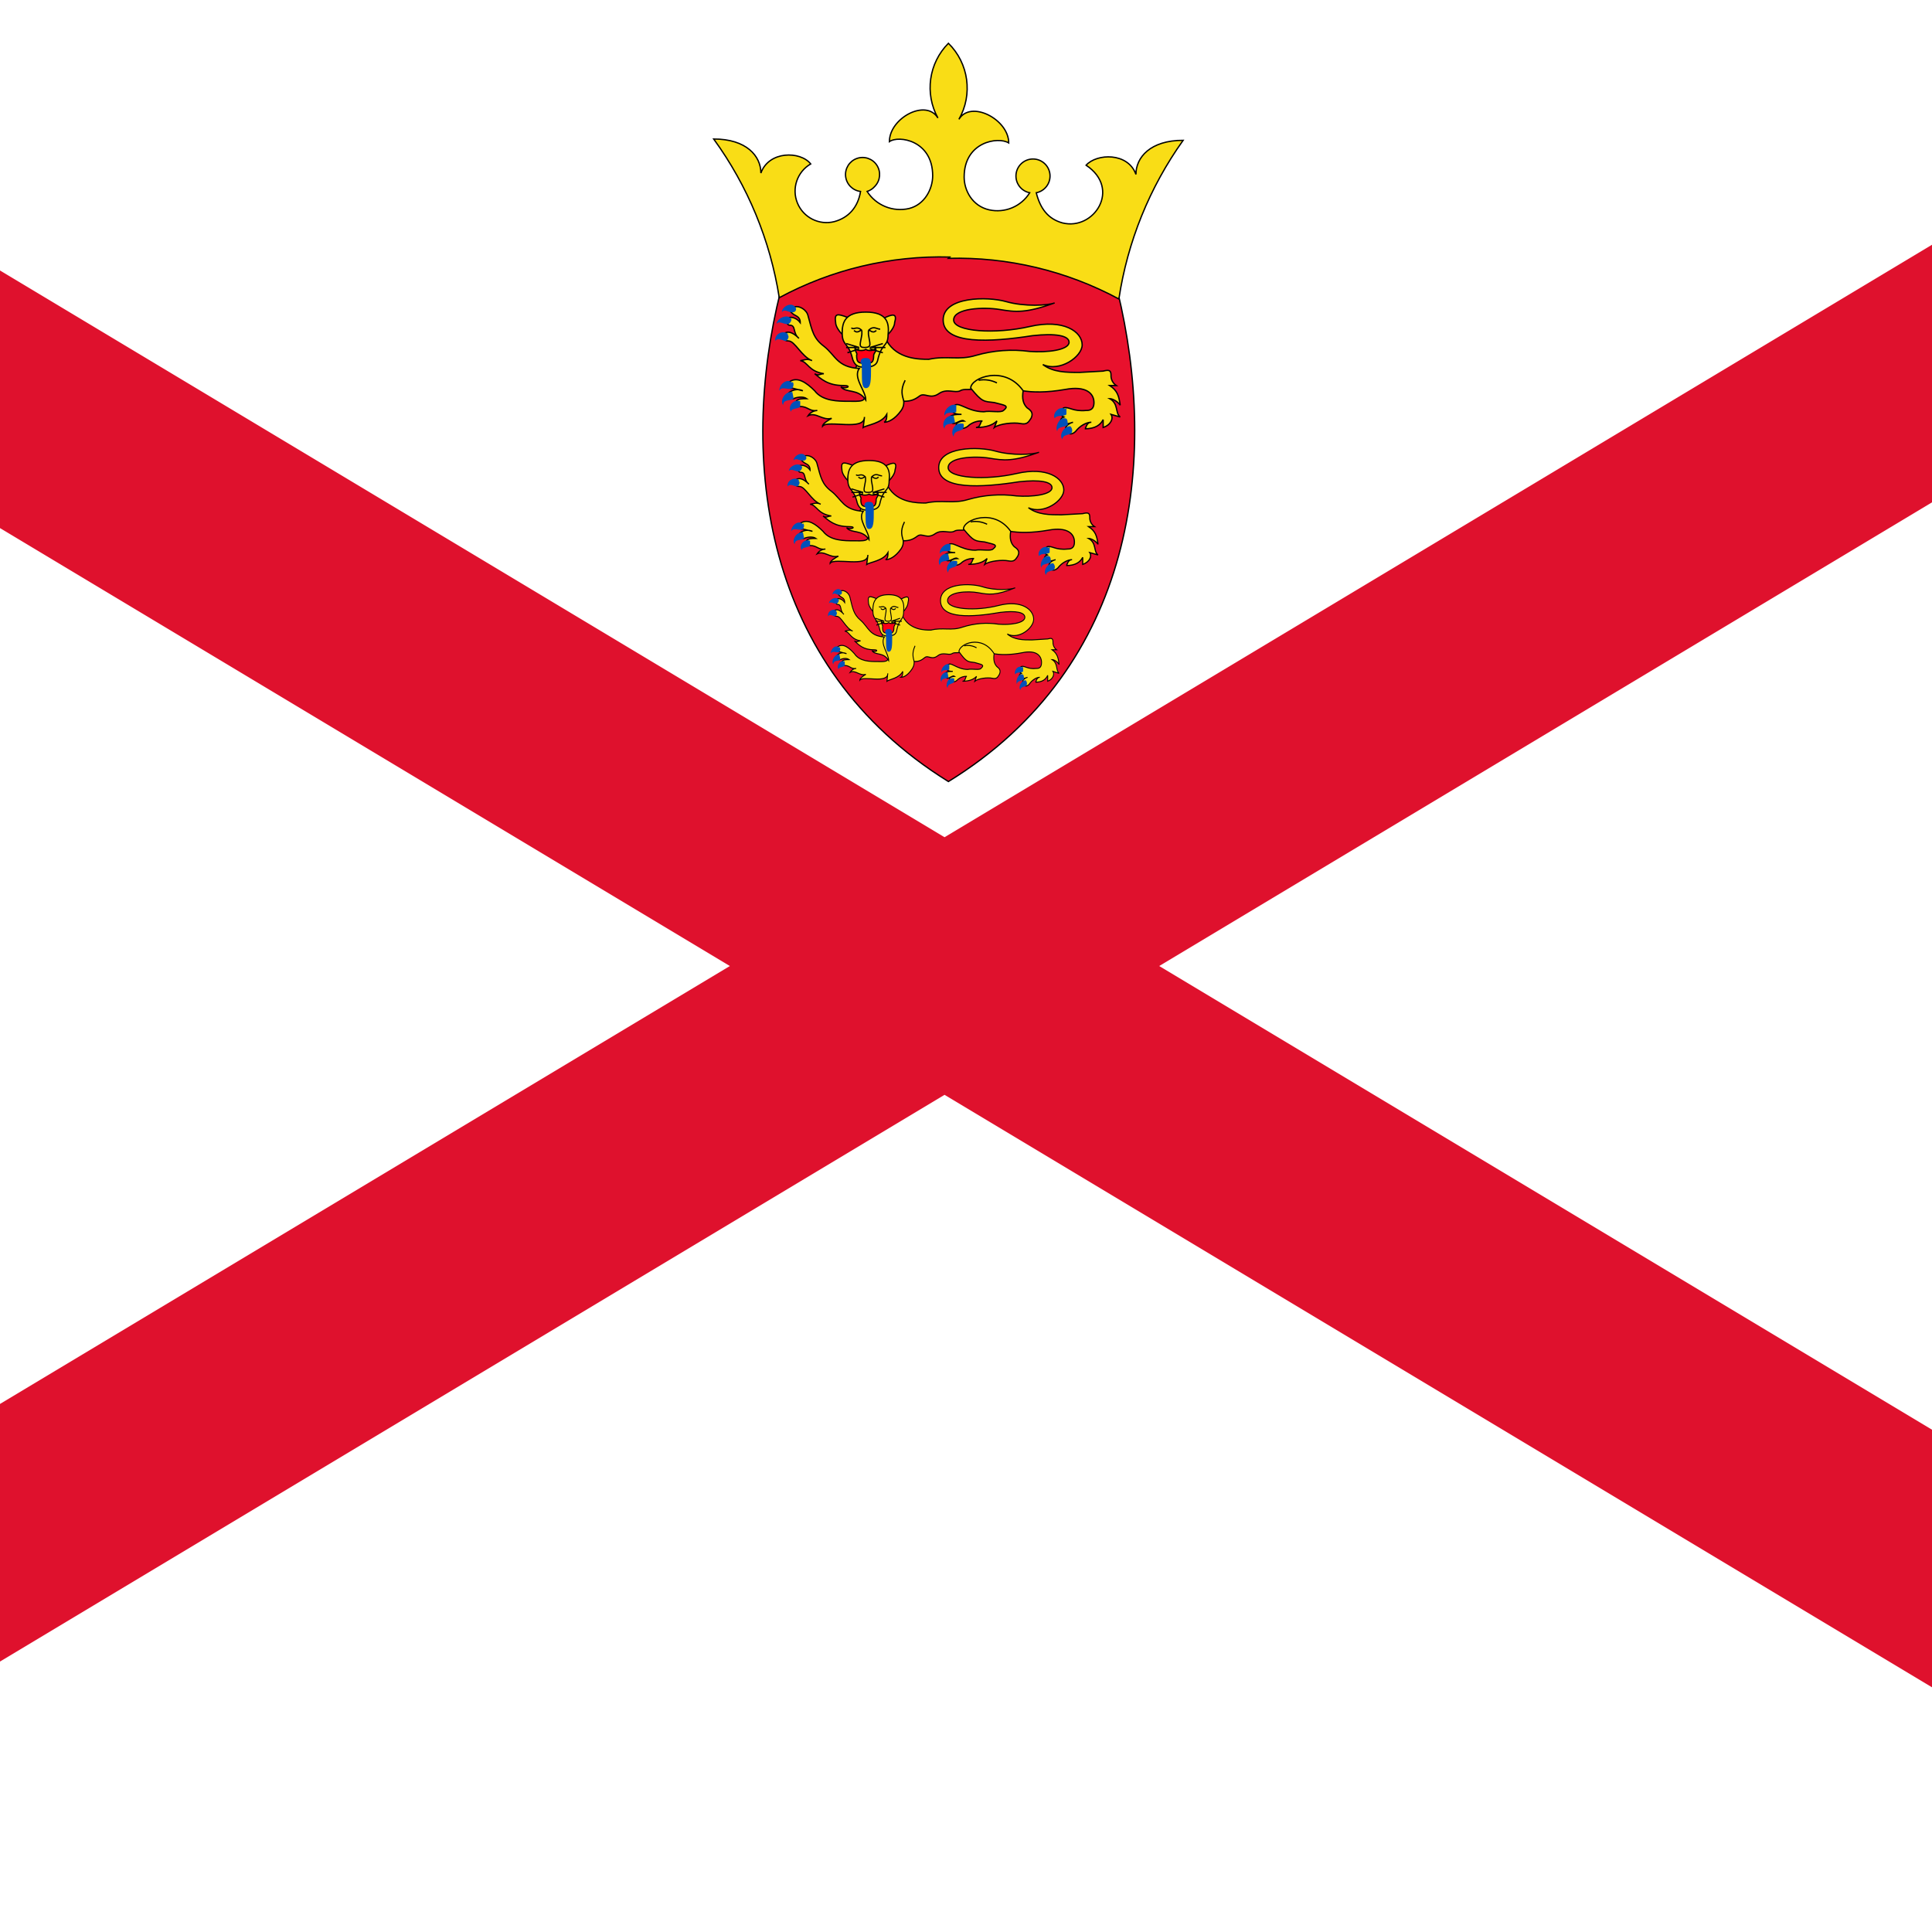
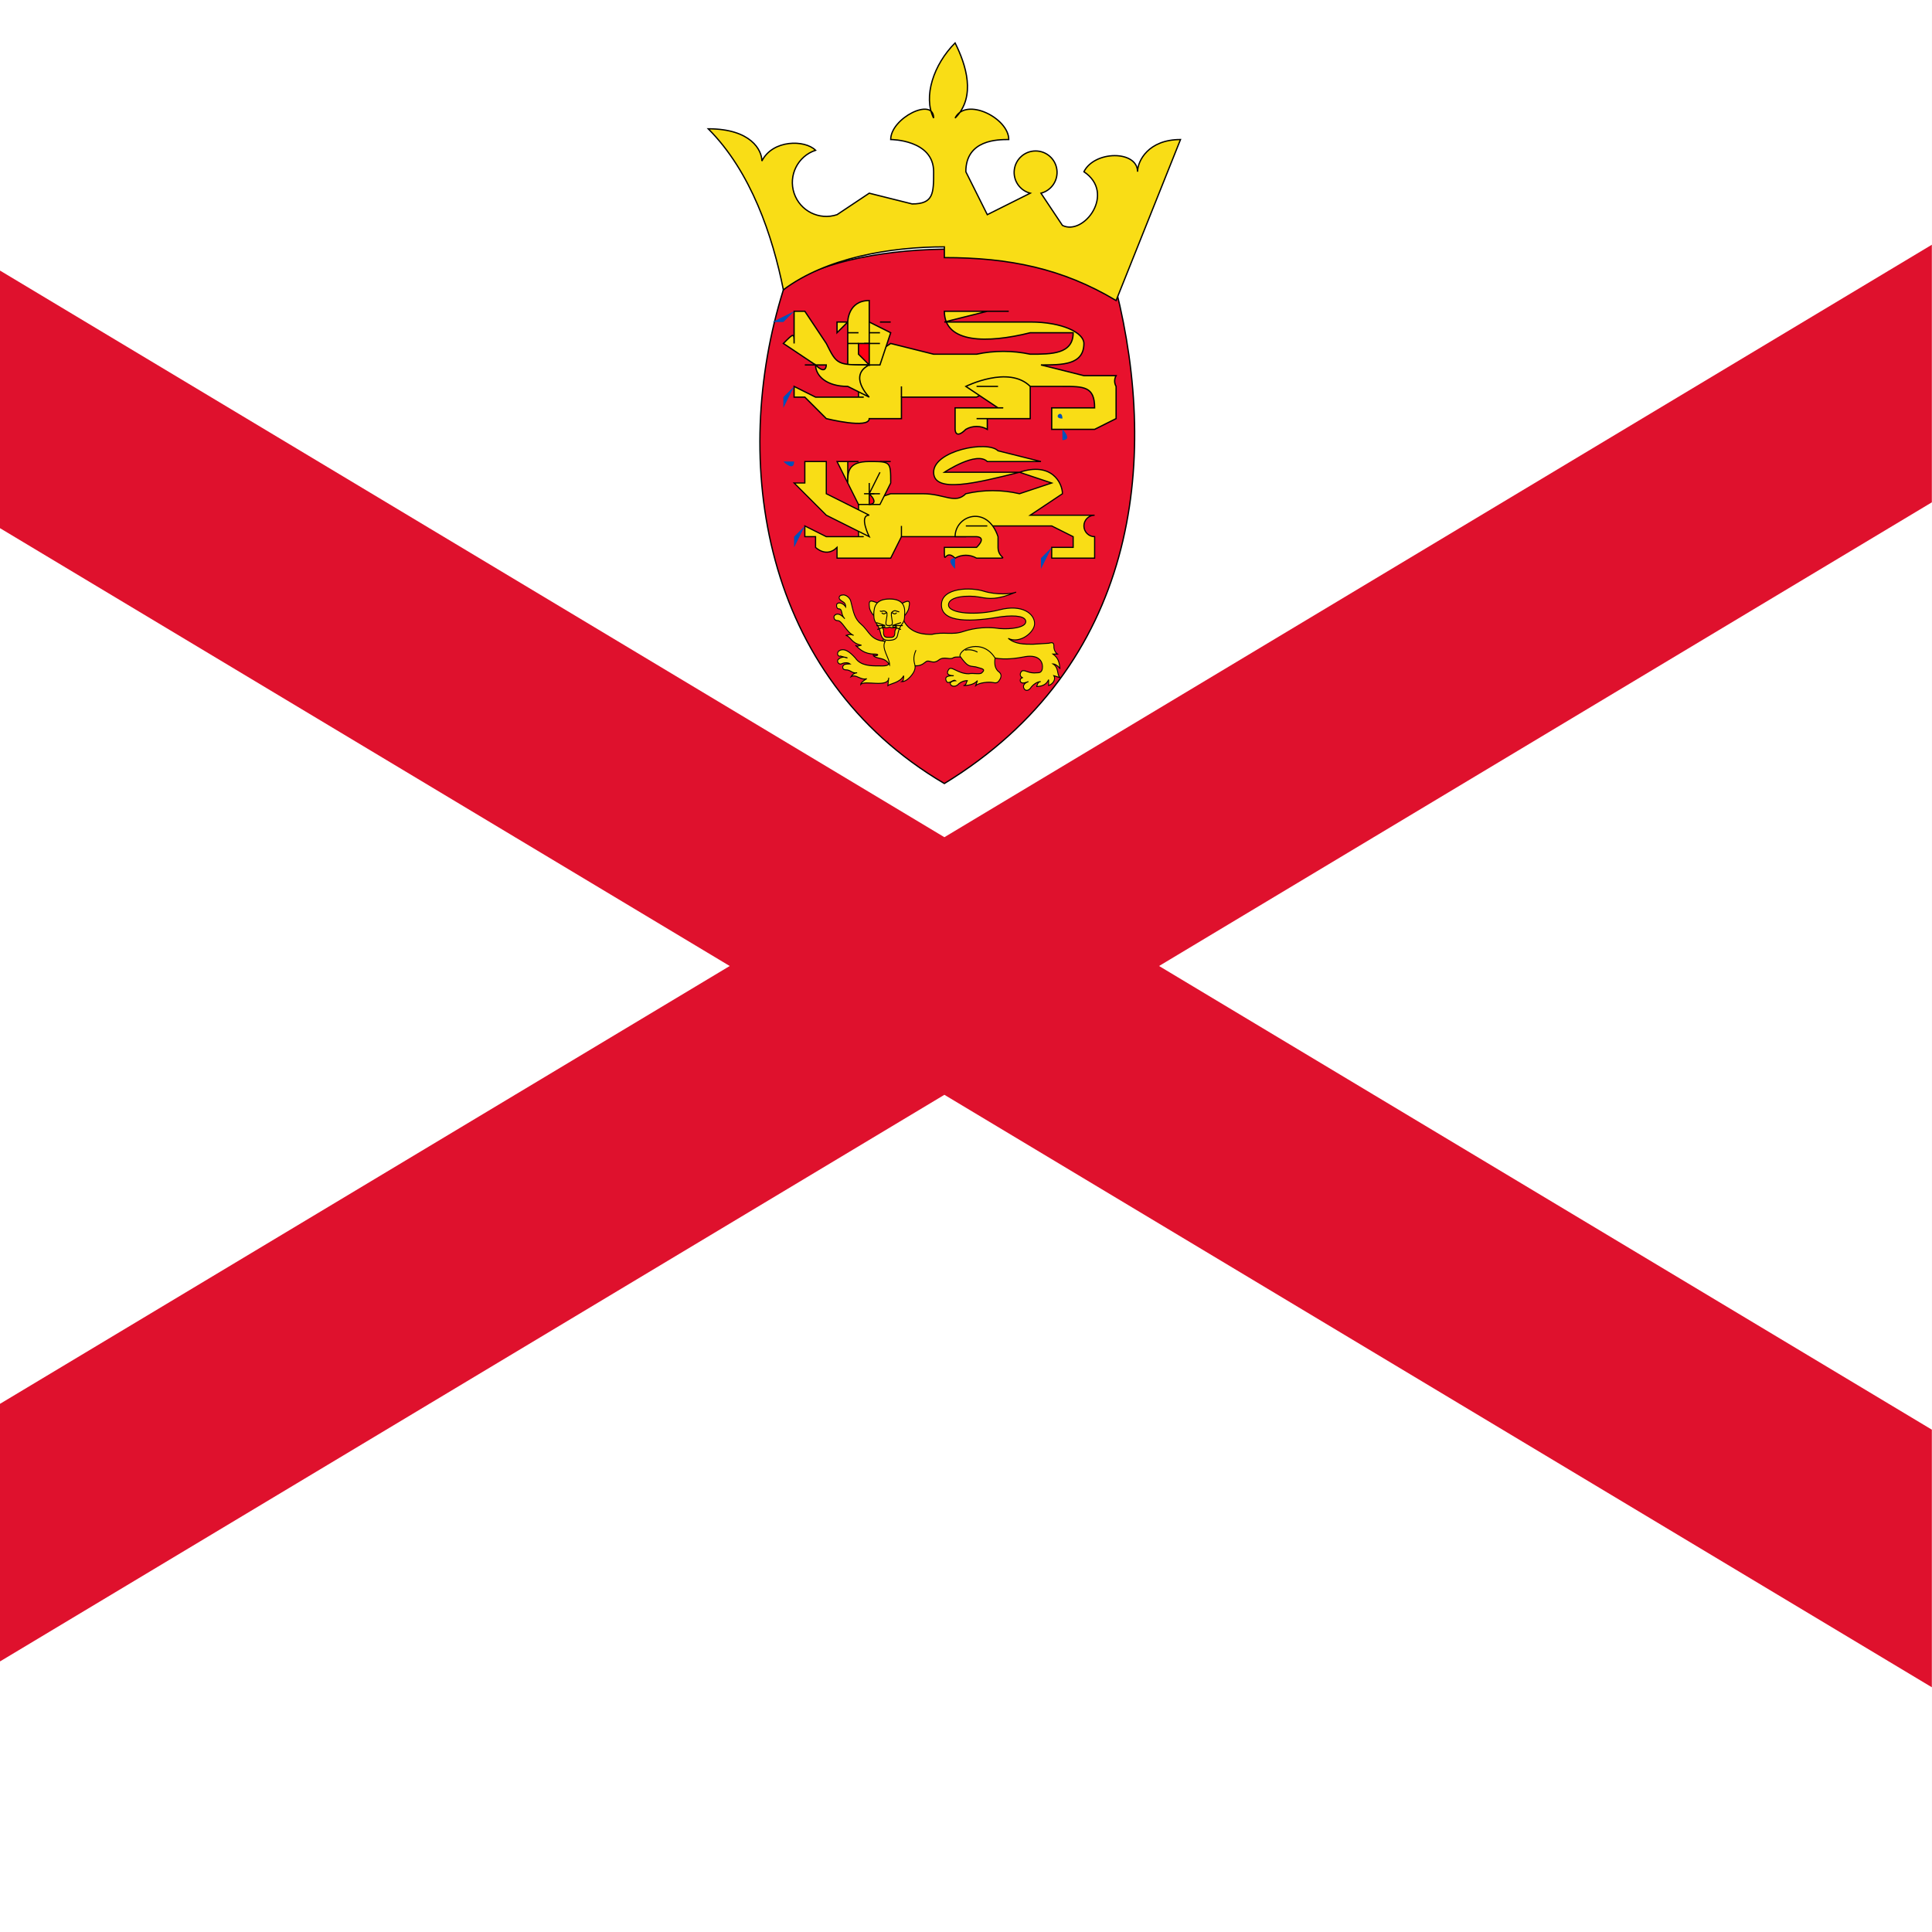
- <svg xmlns="http://www.w3.org/2000/svg" xmlns:xlink="http://www.w3.org/1999/xlink" id="flag-icon-css-je" viewBox="0 0 30 30">
+ <svg xmlns="http://www.w3.org/2000/svg" id="flag-icon-css-je" viewBox="0 0 512 512">
  <defs>
    <clipPath id="je-a">
      <path fill-opacity=".7" d="M6.2 0h18v18h-18z" />
    </clipPath>
  </defs>
-   <g clip-path="url(#je-a)" transform="translate(-10.33354 0) scale(1.6667)">
+   <g clip-path="url(#je-a)" transform="matrix(28.44445 0 0 28.44445 -176.4 0)">
    <path fill="#fff" d="M0 0h30v18H0z" />
    <path fill="#df112d" fill-rule="evenodd" d="M0 0v1.2L13 9 0 16.8V18h2l13-7.8L28 18h2v-1.2L17 9l13-7.8V0h-2L15 7.8 2 0H0z" />
-     <g transform="translate(.4) scale(.12217)">
-       <path fill="#e8112d" stroke="#000" stroke-width=".1" d="M132.7 22.2c3.1 12.8 1.4 28.6-12.9 37.4-14.2-8.8-16-24.6-12.8-37.4 3.4-3 18.6-4.9 25.7 0z" />
-       <path fill="#f9dd16" stroke="#000" stroke-width=".1" d="M119.8 19.7a26 26 0 0113 3.1 28 28 0 014.9-12.1c-2.5 0-3.6 1.3-3.6 2.6-.6-1.7-3-1.6-3.8-.7 2.7 1.8.6 5-1.8 4.4-1.1-.3-1.7-1.1-2-2.3a1.3 1.3 0 10-.5 0 2.9 2.9 0 01-3.1 1.3c-1.3-.3-1.9-1.5-1.9-2.5 0-2.7 2.6-3.1 3.4-2.6 0-1.8-2.9-3.3-3.8-1.8a4.8 4.8 0 00-.8-5.8A4.8 4.8 0 00119 9c-.9-1.5-3.7 0-3.7 1.8.7-.5 3.3-.1 3.3 2.6 0 1-.6 2.2-1.8 2.5a3 3 0 01-3.2-1.3 1.3 1.3 0 00.6-.4 1.3 1.3 0 10-1.1.4c-.2 1.2-.9 2-2 2.3a2.4 2.4 0 01-1.8-4.4c-.8-1-3.2-1-3.8.7 0-1.3-1.1-2.6-3.6-2.6a28 28 0 015 12.1 26 26 0 0113-3.1z" />
-       <g id="b" stroke="#000">
+     <g stroke="#000">
+       <path fill="#e8112d" stroke-width=".012" d="M16.6 2.7c.4 1.6.2 3.5-1.6 4.6-1.7-1-2-3-1.5-4.6.4-.4 2.2-.6 3.1 0z" />
+       <path fill="#f9dd16" stroke-width=".012" d="M15 2.4c.6 0 1.1.1 1.6.4l.6-1.5c-.3 0-.4.2-.4.3 0-.2-.4-.2-.5 0 .3.2 0 .6-.2.5l-.2-.3a.2.2 0 10-.1 0l-.4.2-.2-.4c0-.3.3-.3.4-.3 0-.2-.4-.4-.5-.2.2-.2.1-.5 0-.7-.2.2-.3.5-.2.7 0-.2-.4 0-.4.2 0 0 .4 0 .4.3 0 .2 0 .3-.2.3l-.4-.1s0 0 0 0a.2.2 0 100 0L14 2a.3.3 0 01-.2-.6c-.1-.1-.4-.1-.5.1 0-.1-.1-.3-.5-.3.4.4.6 1 .7 1.5.4-.3 1-.4 1.5-.4h0z" />
+       <g fill="#f9dd16" stroke-width=".1">
+         <path d="M16.4 4s0 0 0 0 0 0 0 0h0l.2-.1h0v-.2s0 0 0 0v-.1h0a.1.1 0 010-.1H16.3l-.4-.1c.2 0 .4 0 .4-.2 0-.1-.2-.2-.5-.2H15l.4-.1H15.6 15c0 .3.4.3.8.2h.4c0 .2-.2.2-.4.2a1.2 1.2 0 00-.5 0h-.4l-.4-.1-.3.2v.3c.1 0 0 0 0 0h-.4l-.2-.1s0 0 0 0h0a.1.1 0 000 0v.1h.1s0 0 0 0h0l.1.1a.1.1 0 000 0l.1.1s0 0 0 0 .4.1.4 0h.2s0 0 0 0h.1v-.2h.7l.2-.1h.6c.2 0 .3 0 .3.2 0 0 0 0 0 0H16s0 0 0 0V4h.1V4s0 0 0 0h.2zM14 3H14v.1l.1-.1zM14.4 3h.1v0z" stroke-width=".012" />
+         <path d="M14.3 3l.2.1-.1.3h-.1-.2V3s0-.2.2-.2z" stroke-width=".012" />
+         <path d="M13.8 3.4h-.1.2s0 .1-.1 0c0 .1.1.2.3.2 0 0 0 0 0 0l.2.1s-.2-.2 0-.3c-.3 0-.3 0-.4-.2l-.2-.3s0 0 0 0h-.1V3s0 0 0 0 0 0 0 0v.2c0-.1 0-.1-.1 0 0 0 0 0 0 0l.3.2zm1.6.5h-.1.5v-.1-.2c-.2-.2-.6 0-.6 0l.3.2s.1 0 0 0h-.4s0 0 0 0V4s0 0 0 0 0 0 0 0 0 .1.1 0a.2.2 0 01.2 0z" stroke-width=".012" />
+       </g>
+       <path fill="none" stroke-width=".012" d="M15.5 3.6h-.2m-.7 0v.1m-.5-.6h.1s0 0 0 0m.2 0h-.1s0 0 0 0m0 0h0v.1c-.1 0 0 0 0 0V3" />
+       <path fill="#ff0016" stroke-width=".012" d="M14.3 3.4s0 0 0 0v-.2s0 0 0 0h-.1v.1s0 0 0 0z" />
+       <path stroke-width=".012" d="M14.2 3.2h-.1m.1 0h-.1m.1 0h-.1m.2 0h.1m-.1 0h.1m-.1 0h.1" />
+       <path fill="#0051ba" d="M13.6 2.9h-.1.1zm0 0l-.2.1h.1zm0 .2h-.2.1zm0 .5h-.1s.1 0 0 0zm0 0l-.1.2v-.1zm0 .1v.1zm1.5.2H15h.1zm0 0V4zm0-.1H15h.1zm1 .1v0zm0 0c0-.1-.1 0 0 0v-.1zm0 0v.2c.1 0 0-.1 0-.1zm-1.8-.6V3.4z" stroke="none" />
+       <g>
        <g fill="#f9dd16" stroke-width=".1">
-           <path d="M130.7 32.2c-.4 0-.4.5-.5.5.8 0 1.2-.3 1.4-.7v.6c.6-.2.8-.7.6-1l.7.2c-.4-.3-.1-1-.8-1.4.2 0 .6.2.8.5-.1-.7-.2-1.1-.8-1.5h.5a.9.9 0 01-.4-.8c0-.4-.2-.4-.6-.3l-1.8.1c-1 0-2 0-2.8-.6 1.3.6 3-.6 3-1.5 0-1-1.4-2-4-1.4-2.6.6-5.8.4-5.8-.5s2.3-1 3.5-.8c1.2.2 2 .3 4.2-.5-.5.2-2.3.3-3.7-.1s-4.8-.4-4.8 1.4c0 1.9 3.6 1.7 6.8 1.2 1.8-.2 2.8 0 2.8.5 0 .6-1.7.8-3 .7a10 10 0 00-4.1.3c-1.3.4-2.2 0-3.6.3-.7 0-2.4 0-3.2-1.4-.5.4-2 1.1-2.3 1.9-.3.6 0 1.3.4 2 .6.8-.3.7-1 .7-.8 0-2 0-2.6-.8-.6-.6-1.3-1.1-1.9-.7-.3.3 0 .6.2.5l.8.2a1 1 0 00-1 .1c-.3.2 0 .6.3.5.2-.1.7-.2 1 0-.3 0-.7 0-.8.2s0 .4.3.4c.6 0 .7.4 1.3.3a.9.9 0 00-.7.4c.6-.3 1.1.4 1.8.2-.2.1-.7.4-.7.6.4-.5 3.2.4 3.2-.7l-.1.8c.3-.2 1.4-.3 1.8-1 0 .2 0 .5-.2.6.3 0 .8-.2 1.3-.9.2-.3.2-.5.2-.7.5 0 .8-.1 1.2-.4.4-.3.8.3 1.5-.2.6-.4 1.2 0 1.6-.2.3-.2.8 0 1.2-.2s1 .1 1.6-.4c1 .4 2.3 1 5.2.5 1.6-.3 2.2.3 2.2 1 0 .6-.4.6-.6.6-1 .1-1.3-.3-1.7-.2-.2.1-.4.5 0 .7-.3.1-.3.4-.1.5s.5 0 .8-.1c-.4.1-.7.4-.5.7.1.2.4.3.7 0 .3-.4.8-.7 1.2-.7zm-18.6-8c-.8-.3-1-.3-.9.4 0 .3.3.7.5.9 0-.3.1-1 .4-1.2z" />
-           <path d="M114.8 24.3c.8-.4 1.1-.4.9.3 0 .3-.3.7-.5.9 0-.3 0-1-.4-1.2z" />
-           <path d="M113.5 23.8c1.6 0 1.8.8 1.7 1.7 0 1-.5.6-.8 2-.1.4-.5.5-1 .5-.3 0-.7 0-.9-.6-.3-1.3-.8-1-.8-2 0-.8.2-1.6 1.8-1.6z" />
-           <path d="M109.4 27.5c-.4-.2-.7 0-.9 0 .6.1.6.8 1.8 1-.3 0-.4.2-.7 0 .5.4 1 .9 2.2.9.7 0 .2.3-.2.1.4.5 1.3.1 1.9 1 0-.7-1-1.7-.5-2.4-1.7-.1-1.8-1-2.7-1.7-.8-.6-.9-1.2-1.2-2.3-.1-.5-.7-.8-1-.7-.3 0-.5.3-.2.5.2.2.6.2.6.7-.3-.4-.8-.5-1-.3-.1.2 0 .5.2.5.5 0 .2.6.7 1-.5-.5-.9-.6-1.2-.3-.1.2 0 .5.4.5.5 0 1 1.2 1.8 1.5zm13 4.6c-.2 0-.1.5-.5.5.8 0 1.3-.2 1.6-.5l-.2.5c.4-.3 1.5-.4 2-.3s.6-.1.8-.4c.2-.4 0-.6-.3-.8-.3-.3-.4-.7-.3-1.3-1.4-2-4-1-4-.2.9 1.1 1 1 1.8 1.1.7.2 1.2.2.7.6-.2.2-1 0-1.5.1-1.3 0-2-.9-2.3-.4-.3.4 0 .6.6.6-.4 0-1 0-.9.4.2.7.8-.1 1.1.1-.2 0-.6.1-.6.3 0 .2.5.5 1 0a1.6 1.6 0 011-.3z" />
+           <path d="M16.2 5.2s0 0 0 0 0 0 0 0h.2V5s0 0 0 0 0 0 0 0h0a.1.1 0 010-.2H15.8l.3-.2c0-.1-.1-.3-.4-.2H15s.3-.2.4-.1h.5l-.4-.1c-.1-.1-.6 0-.6.2s.4.1.8 0l.3.1-.3.1a1.1 1.1 0 00-.5 0c-.1.1-.2 0-.4 0h-.3l-.3.1V5c.1 0 0 0 0 0h-.3l-.2-.1s0 0 0 0h0a.1.1 0 000 0V5h.1s0 0 0 0h0v.1a.1.1 0 000 0s.1.1.2 0v.1h.5s0 0 0 0 0 0 0 0l.1-.2h.6l.2-.1h.6l.2.1v.1H16s0 0 0 0v.1s0 0 0 0 0 0 0 0c0 .1 0 .1 0 0h.2zm-2-.9H14l.1.2v-.2zM14.4 4.3h.1v0z" stroke-width=".011" />
+           <path d="M14.3 4.3c.2 0 .2 0 .2.2l-.1.2h-.1-.1l-.1-.2c0-.1 0-.2.2-.2z" stroke-width=".011" />
+           <path d="M13.8 4.7s0 0 0 0l.1.1s0 0 0 0l.2.1s0 0 0 0l.2.1s-.1-.2 0-.2l-.4-.2v-.3h-.2s0 0 0 0 0 0 0 0 0 0 0 0v.2h-.1s0 0 0 0l.2.2zm1.5.5s0 0 0 0H15.5s0 0 0 0c.1 0 0 0 0-.1V5c-.1-.3-.4-.2-.4 0h.2s.1 0 0 .1H15h0c0 .2 0 0 .1.1 0 0 0 0 0 0s0 0 0 0a.2.2 0 01.2 0z" stroke-width=".011" />
        </g>
-         <path fill="none" stroke-width=".1" d="M123.5 29.2c-.4-.2-.9-.3-1.4-.2m-5.6 0c-.4.8-.2 1.2-.1 1.6m-4-5.6c.2.2.4-.2.8.2-.1-.1-.3.3-.6 0m2-.1c-.3 0-.5-.3-.9.1.1-.1.3.3.6 0m-.6 0v.3c.1.7.3 1-.3 1-.5 0-.3-.3-.2-1v-.3" />
-         <path fill="#ff0016" stroke-width=".1" d="M113.5 27.7c.4 0 .6 0 .6-.6 0-.2.3-.3.1-.7.2.4-.7.4-.7.2 0 .2-1 .2-.8-.2-.1.4.2.5.1.7 0 .6.2.6.7.6z" />
-         <path stroke-width=".1" d="M113 26.5l-1-.3m1 .3h-1m1 .1l-.9.3m1.7-.4l1-.3m-1 .3h1.2m-1.2.1l1 .3" />
-         <path fill="#0051ba" stroke-width="0" d="M108.1 23.4c-.3-.4-1 0-1 .4.2-.3.6.1.9 0 .1 0 .3-.2.1-.4zm-.3.9c-.3-.4-1.1 0-1.1.4.2-.3.6.1.9 0 .1 0 .3-.3.2-.4zm-.2 1.2c-.4-.4-1.1 0-1 .5.2-.3.6 0 .8 0 .2-.1.3-.4.1-.5zm.3 3.7c-.4-.4-1 .1-1 .6.2-.4.7 0 1-.2 0 0 .2-.3 0-.5zm0 .7c-.5-.1-1 .6-.7 1 0-.5.6-.3.8-.5l-.1-.5zm.6.7c-.5-.2-1 .4-.7.8 0-.3.6-.2.7-.4v-.5zm11.7 1.1c-.5-.1-1 .5-.7 1 0-.5.6-.3.8-.5l-.1-.5zm.6.6c-.5-.1-.9.6-.6 1 0-.5.6-.4.7-.6.1-.1.1-.4 0-.4zm-.4-1.4c-.4-.2-1 .4-.9.8.2-.4.7-.1.9-.3V31zm8.3 1c-.4-.1-.8.6-.6 1 0-.4.6-.3.8-.5 0-.2 0-.5-.2-.5zm0-.7c-.4-.3-1 .3-.8.7.2-.3.7-.1.9-.3v-.5zm.4 1.3c-.5 0-.9.7-.6 1 0-.4.6-.3.7-.5.1-.2 0-.4-.1-.5zm-15.6-5.2c.3 0 .4.1.4.7 0 1 0 1.6-.4 1.6-.3 0-.3-.5-.3-1.3 0-.4 0-.7-.1-.6 0-.3.1-.4.4-.4z" />
+         <path fill="none" stroke-width=".011" d="M15.4 4.9h-.2m-.6 0V5m-.4-.6s0 0 0 0 0 0 0 0m.2 0s0 0 0 0 0 0 0 0m0 0h0l-.1.2v-.1h0" />
+         <path fill="#ff0016" stroke-width=".011" d="M14.3 4.7s0 0 0 0 .1 0 0-.1c.1 0 0 0 0 0s-.1 0 0 0c-.1 0 0 0 0 0v.1z" />
+         <path stroke-width=".011" d="M14.2 4.6h0m0 0h0m0 0h0m.1 0h.1m0 0h0m0 0h0" />
+         <path fill="#0051ba" d="M13.7 4.2h-.1s0 .1 0 0h.1zm0 .1h-.2s.1.1.1 0zm0 .2h-.2.1zm0 .4h-.1s.1 0 0 0zm0 0l-.1.2V5zm0 .1v.1zm1.3.2zm.1 0s-.1 0 0 .1zm0-.1H15zm.9 0l-.1.2v-.1zm0 0h-.1zm0 .1v.1zm-1.7-.5v0z" stroke="none" />
      </g>
-       <use width="30" height="18" transform="matrix(.9 0 0 .9 11.6 13.7)" xlink:href="#b" />
-       <use width="30" height="18" transform="matrix(.67 0 0 .75 39.2 27.5)" xlink:href="#b" />
+       <g>
+         <g fill="#f9dd16" stroke-width=".1">
+           <path d="M130.7 32.2c-.4 0-.4.5-.5.5.8 0 1.2-.3 1.4-.7v.6c.6-.2.8-.7.6-1l.7.2c-.4-.3-.1-1-.8-1.4.2 0 .6.2.8.5-.1-.7-.2-1.1-.8-1.5h.5a.9.9 0 01-.4-.8c0-.4-.2-.4-.6-.3l-1.8.1c-1 0-2 0-2.8-.6 1.3.6 3-.6 3-1.5 0-1-1.4-2-4-1.4-2.6.6-5.8.4-5.8-.5s2.3-1 3.5-.8c1.2.2 2 .3 4.2-.5-.5.2-2.3.3-3.7-.1s-4.8-.4-4.8 1.4c0 1.9 3.6 1.7 6.8 1.2 1.8-.2 2.8 0 2.8.5 0 .6-1.7.8-3 .7a10 10 0 00-4.1.3c-1.3.4-2.2 0-3.6.3-.7 0-2.4 0-3.2-1.4-.5.4-2 1.1-2.3 1.9-.3.6 0 1.3.4 2 .6.8-.3.7-1 .7-.8 0-2 0-2.6-.8-.6-.6-1.3-1.1-1.9-.7-.3.3 0 .6.2.5l.8.2a1 1 0 00-1 .1c-.3.2 0 .6.3.5.2-.1.7-.2 1 0-.3 0-.7 0-.8.2s0 .4.3.4c.6 0 .7.4 1.3.3a.9.9 0 00-.7.4c.6-.3 1.1.4 1.8.2-.2.1-.7.4-.7.6.4-.5 3.2.4 3.2-.7l-.1.8c.3-.2 1.4-.3 1.8-1 0 .2 0 .5-.2.6.3 0 .8-.2 1.3-.9.2-.3.2-.5.2-.7.5 0 .8-.1 1.2-.4.4-.3.8.3 1.5-.2.6-.4 1.2 0 1.6-.2.3-.2.8 0 1.2-.2s1 .1 1.6-.4c1 .4 2.3 1 5.2.5 1.6-.3 2.2.3 2.2 1 0 .6-.4.6-.6.6-1 .1-1.3-.3-1.7-.2-.2.1-.4.5 0 .7-.3.1-.3.4-.1.5s.5 0 .8-.1c-.4.1-.7.4-.5.7.1.2.4.3.7 0 .3-.4.8-.7 1.2-.7zm-18.6-8c-.8-.3-1-.3-.9.4 0 .3.3.7.5.9 0-.3.1-1 .4-1.2z" transform="matrix(.08185 0 0 .09163 5.2 3.4)" />
+           <path d="M114.8 24.3c.8-.4 1.1-.4.9.3 0 .3-.3.7-.5.9 0-.3 0-1-.4-1.2z" transform="matrix(.08185 0 0 .09163 5.2 3.4)" />
+           <path d="M113.5 23.8c1.6 0 1.8.8 1.7 1.7 0 1-.5.6-.8 2-.1.4-.5.5-1 .5-.3 0-.7 0-.9-.6-.3-1.3-.8-1-.8-2 0-.8.2-1.6 1.8-1.6z" transform="matrix(.08185 0 0 .09163 5.2 3.4)" />
+           <path d="M109.4 27.5c-.4-.2-.7 0-.9 0 .6.1.6.8 1.8 1-.3 0-.4.2-.7 0 .5.4 1 .9 2.2.9.7 0 .2.3-.2.1.4.5 1.3.1 1.9 1 0-.7-1-1.7-.5-2.4-1.7-.1-1.8-1-2.7-1.7-.8-.6-.9-1.2-1.2-2.3-.1-.5-.7-.8-1-.7-.3 0-.5.3-.2.5.2.2.6.2.6.7-.3-.4-.8-.5-1-.3-.1.2 0 .5.2.5.5 0 .2.6.7 1-.5-.5-.9-.6-1.2-.3-.1.2 0 .5.4.5.5 0 1 1.2 1.8 1.5zm13 4.6c-.2 0-.1.5-.5.5.8 0 1.3-.2 1.6-.5l-.2.5c.4-.3 1.5-.4 2-.3s.6-.1.8-.4c.2-.4 0-.6-.3-.8-.3-.3-.4-.7-.3-1.3-1.4-2-4-1-4-.2.9 1.1 1 1 1.8 1.1.7.2 1.2.2.7.6-.2.2-1 0-1.5.1-1.3 0-2-.9-2.3-.4-.3.4 0 .6.6.6-.4 0-1 0-.9.4.2.7.8-.1 1.1.1-.2 0-.6.1-.6.3 0 .2.5.5 1 0a1.6 1.6 0 011-.3z" transform="matrix(.08185 0 0 .09163 5.2 3.4)" />
+         </g>
+         <path fill="none" stroke-width=".1" d="M123.5 29.2c-.4-.2-.9-.3-1.4-.2m-5.6 0c-.4.8-.2 1.2-.1 1.6m-4-5.6c.2.2.4-.2.8.2-.1-.1-.3.3-.6 0m2-.1c-.3 0-.5-.3-.9.1.1-.1.3.3.6 0m-.6 0v.3c.1.7.3 1-.3 1-.5 0-.3-.3-.2-1v-.3" transform="matrix(.08185 0 0 .09163 5.2 3.4)" />
+         <path fill="#ff0016" stroke-width=".1" d="M113.5 27.7c.4 0 .6 0 .6-.6 0-.2.3-.3.1-.7.2.4-.7.4-.7.2 0 .2-1 .2-.8-.2-.1.4.2.5.1.7 0 .6.2.6.7.6z" transform="matrix(.08185 0 0 .09163 5.2 3.4)" />
+         <path stroke-width=".1" d="M113 26.5l-1-.3m1 .3h-1m1 .1l-.9.3m1.7-.4l1-.3m-1 .3h1.2m-1.2.1l1 .3" transform="matrix(.08185 0 0 .09163 5.2 3.4)" />
+         <path fill="#0051ba" d="M14 5.5zm0 0v.1zm0 .2zm0 .3zm0 .1zm0 0v.1zm1 .2zm0 0v.1zm0-.1zm.7 0v.1zm0 0zm0 .1v.1zM14.6 6v0z" stroke="none" />
+       </g>
    </g>
  </g>
</svg>
